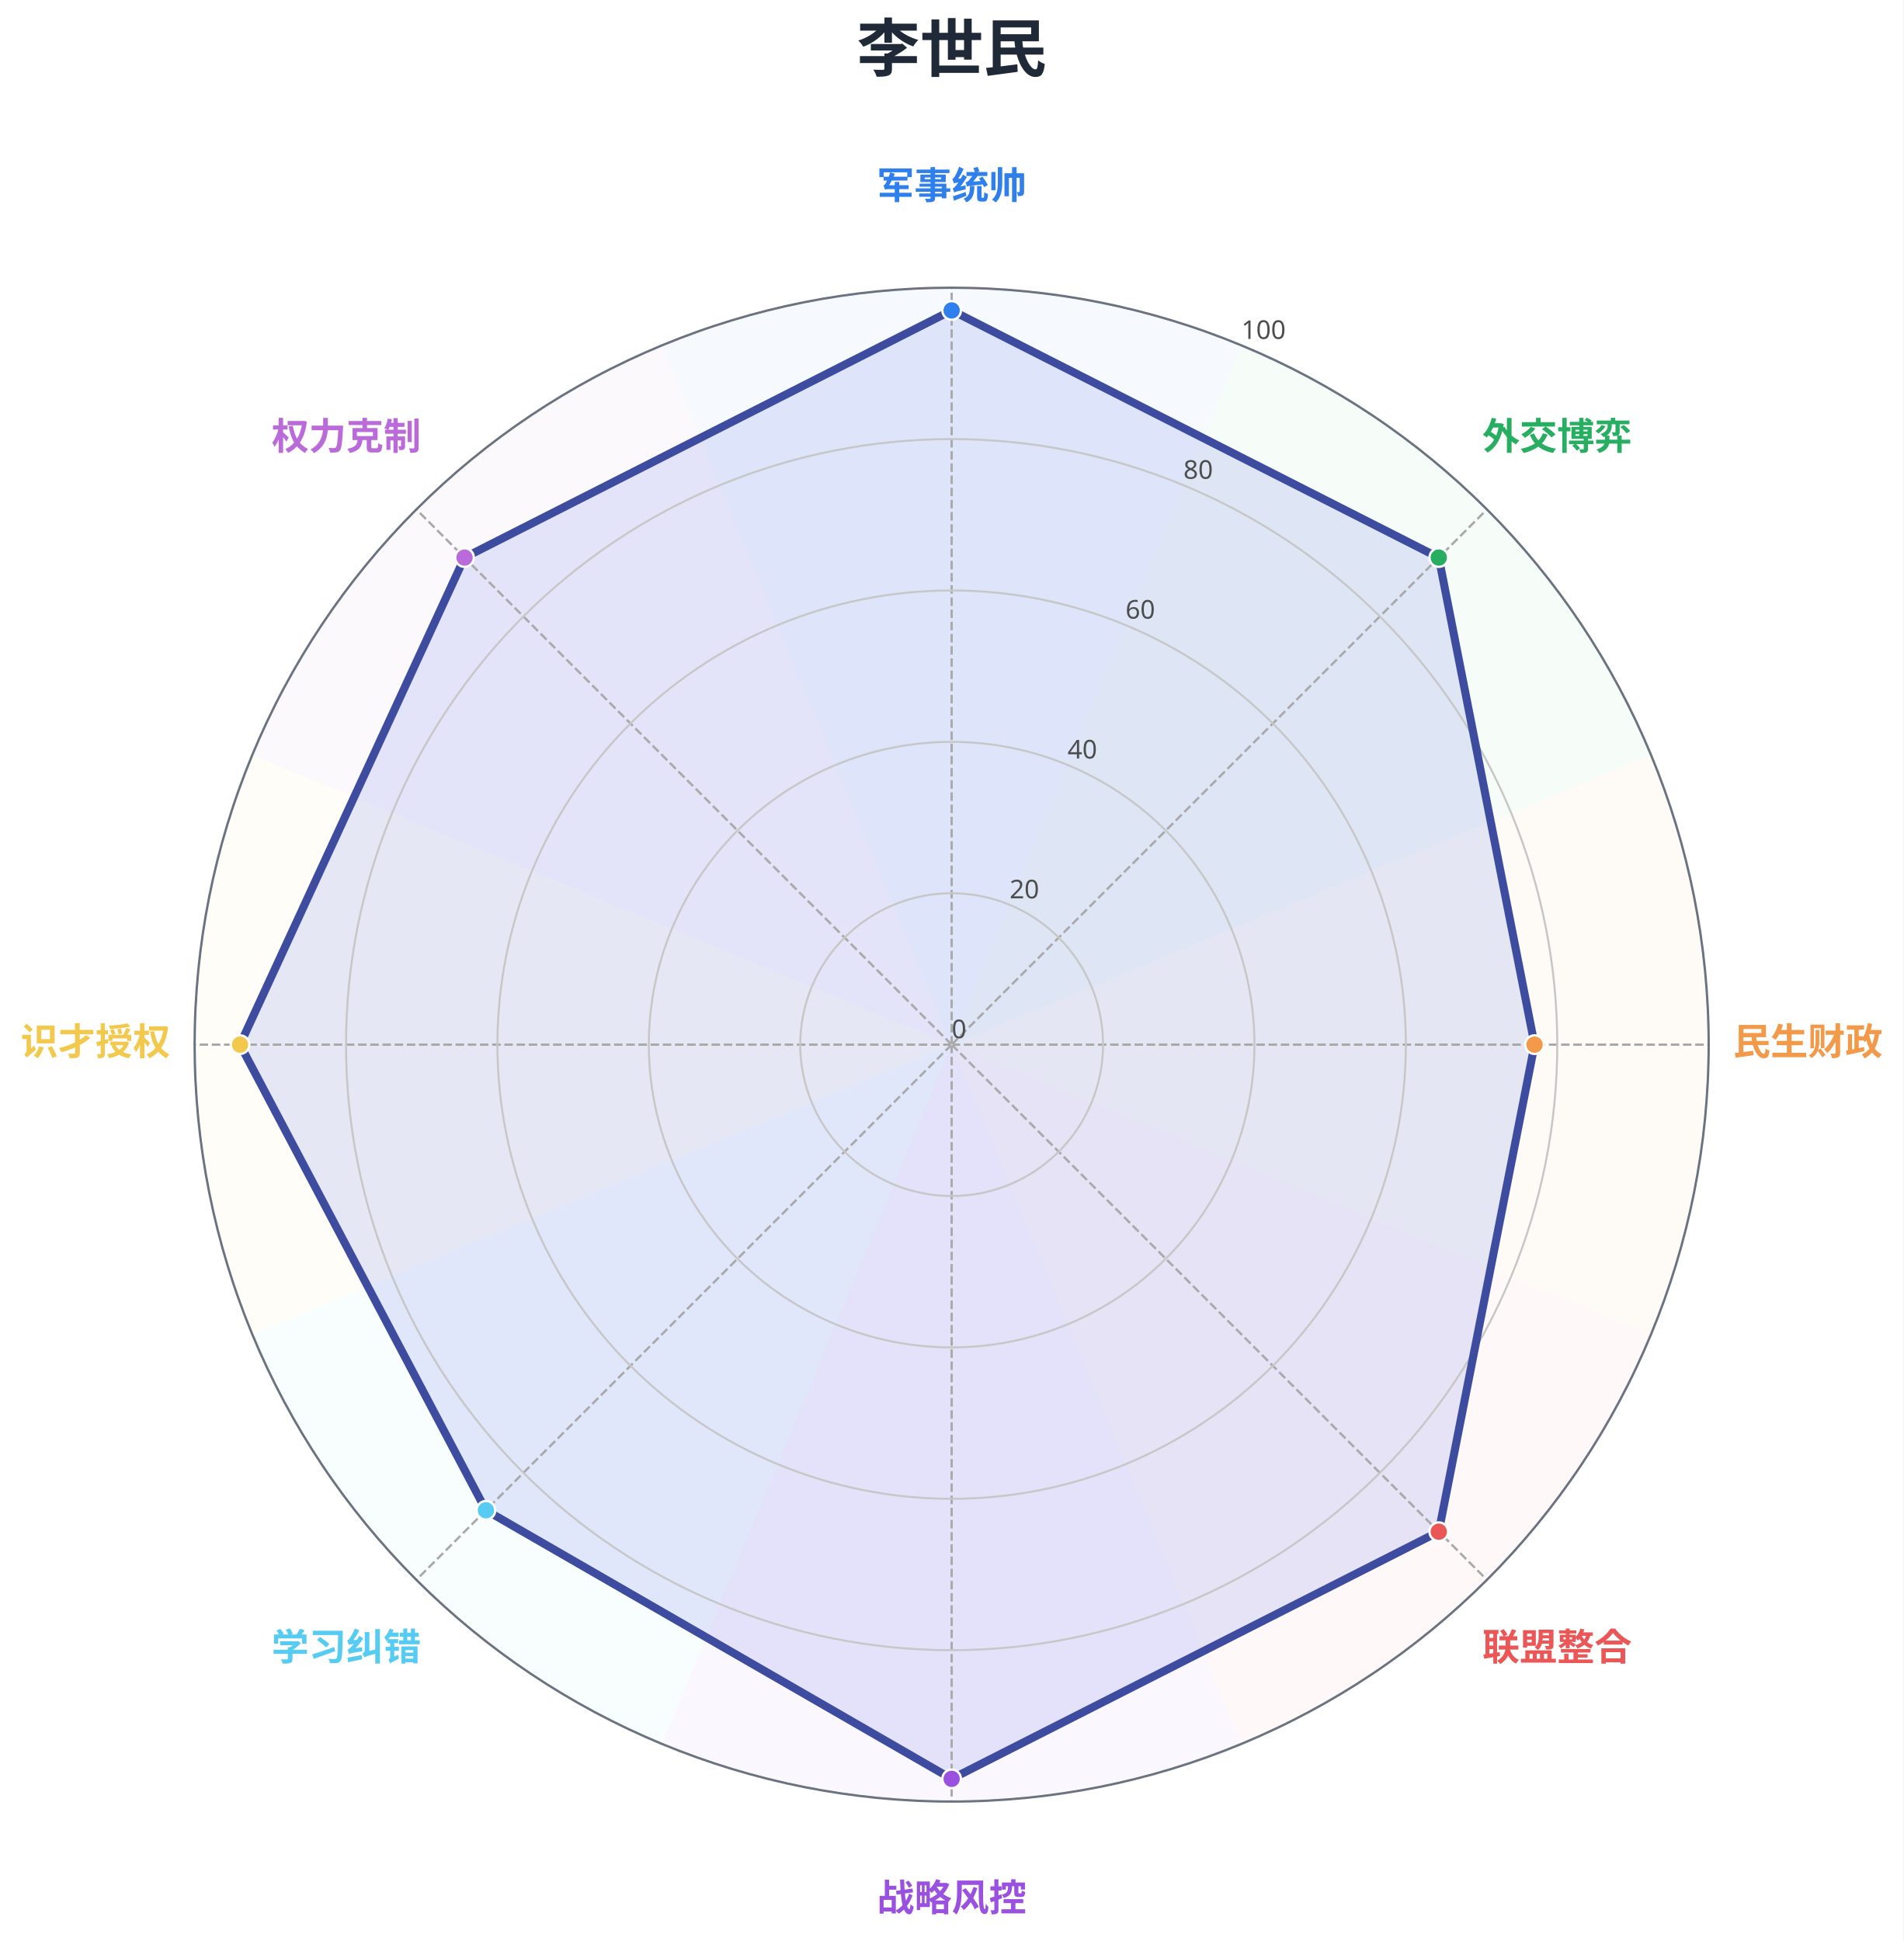
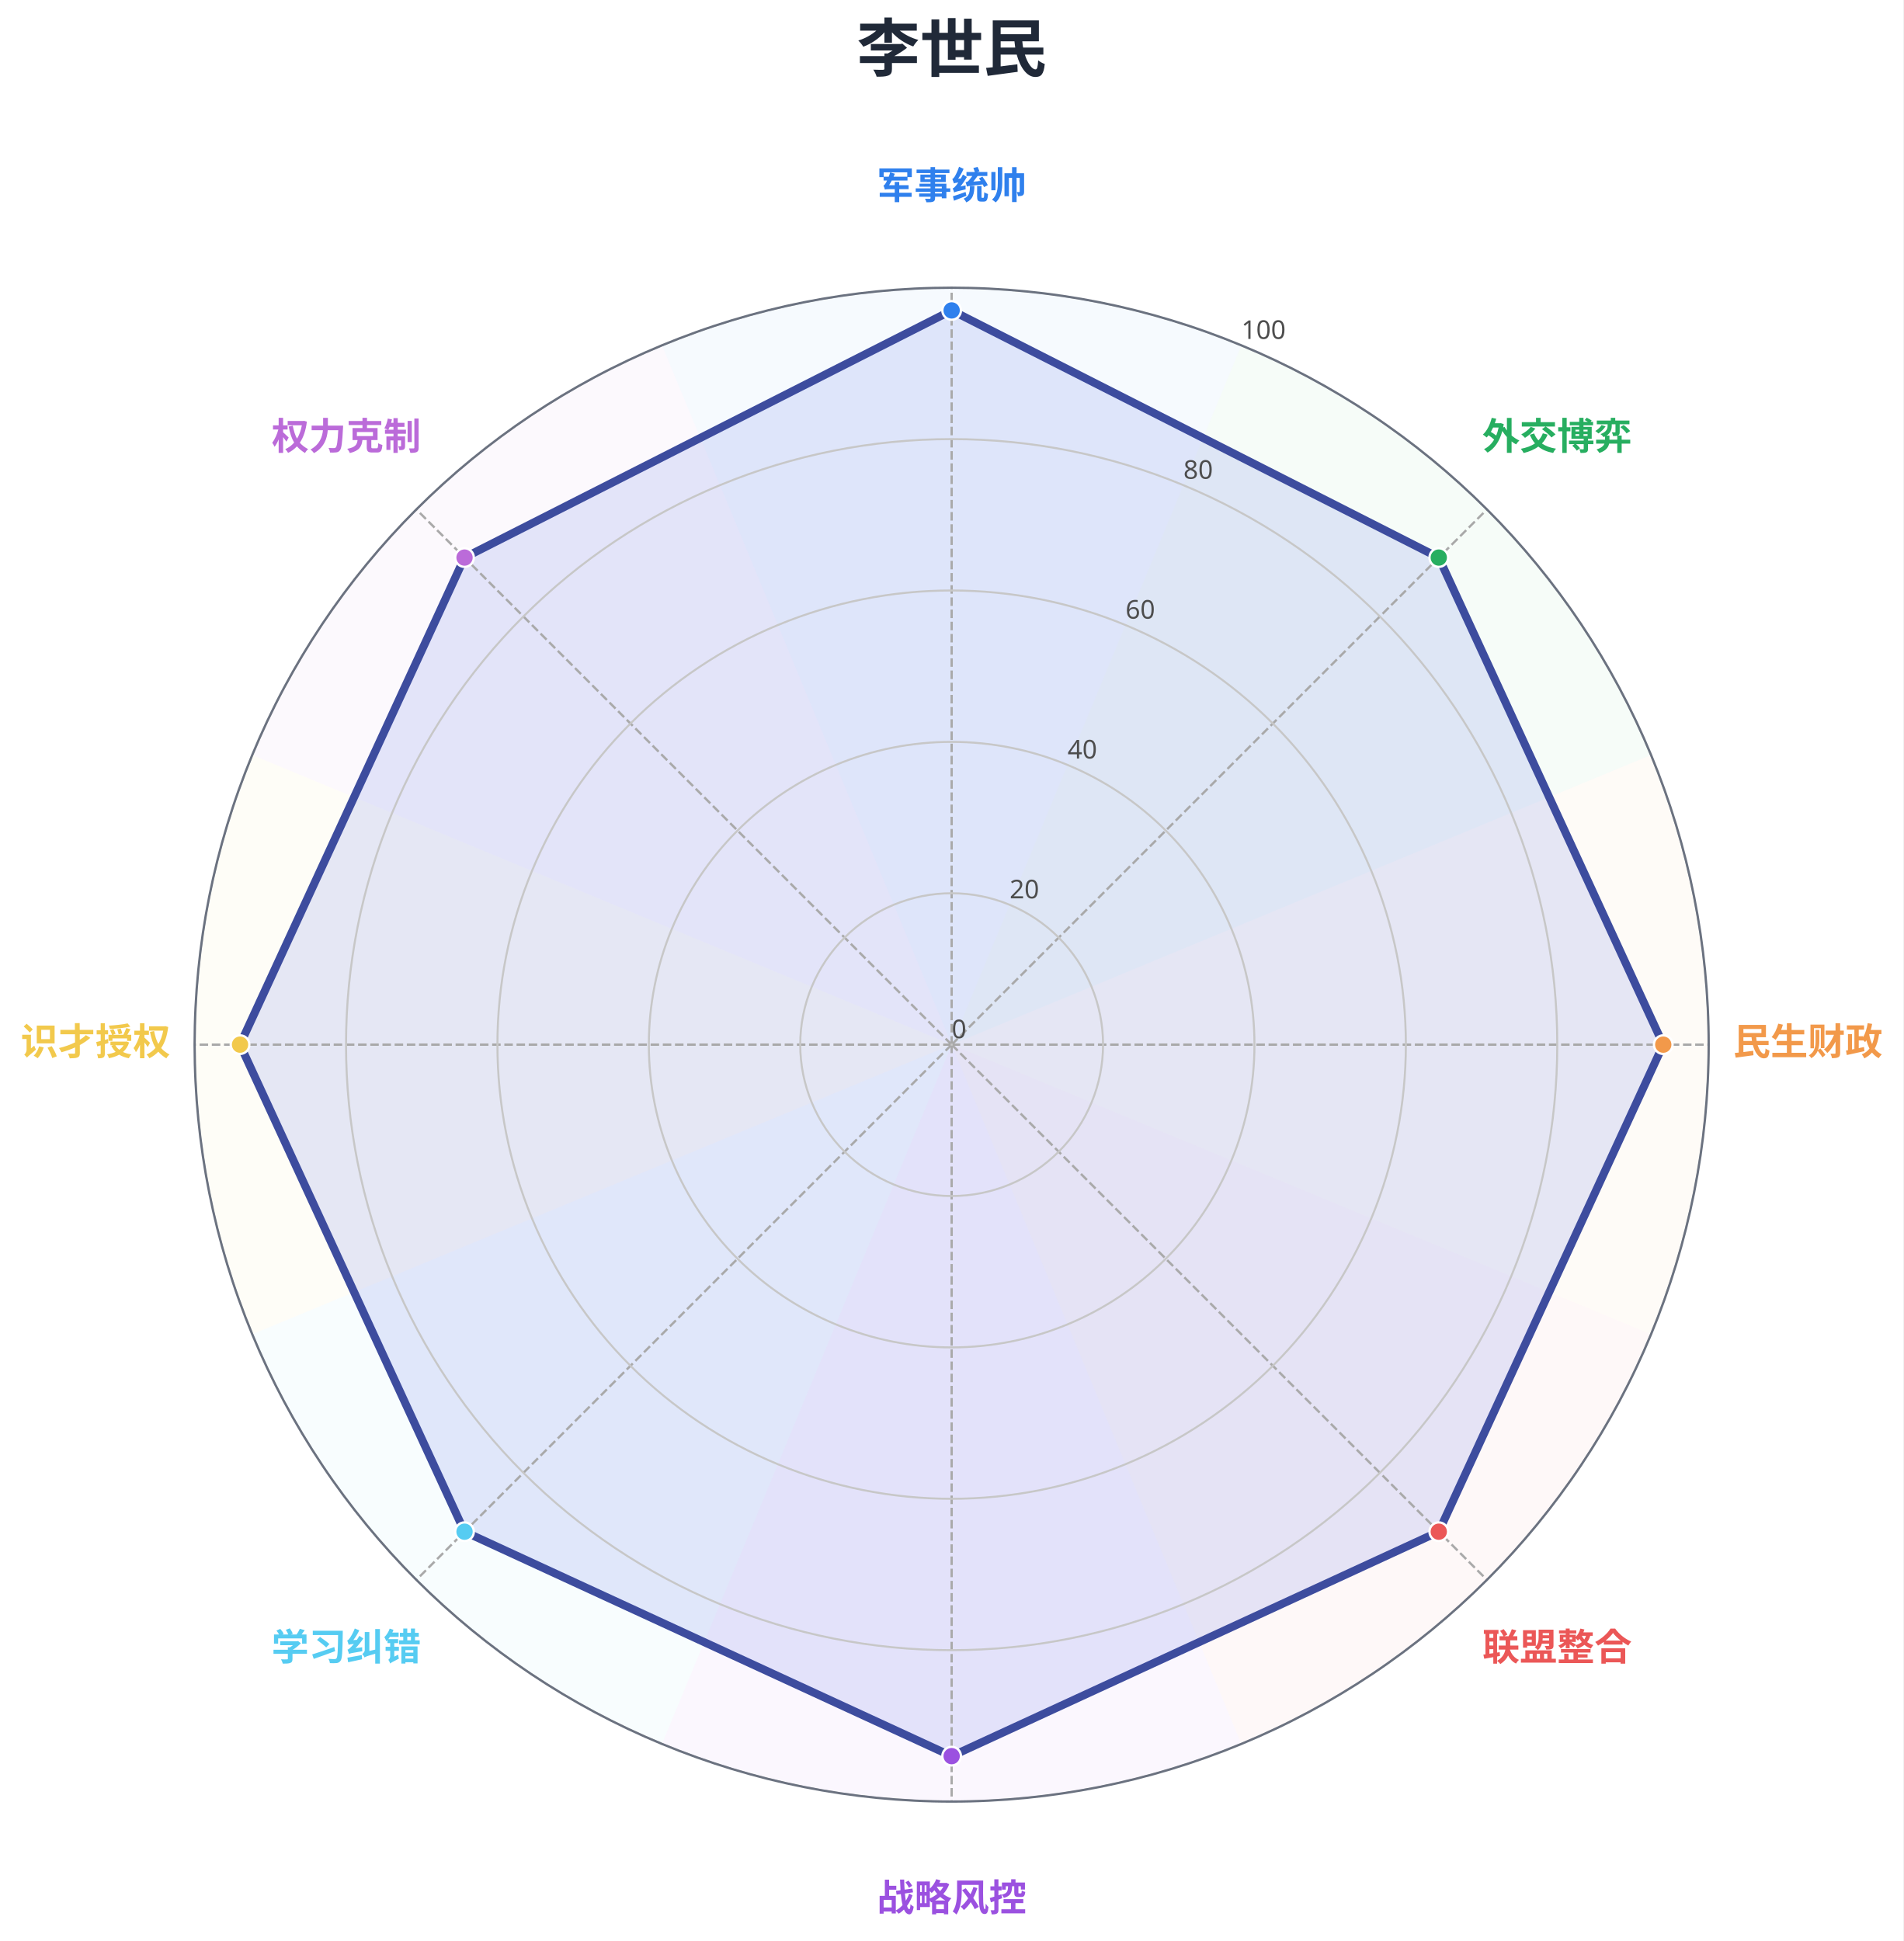
<svg xmlns="http://www.w3.org/2000/svg" xmlns:xlink="http://www.w3.org/1999/xlink" width="662.08pt" height="675.29pt" viewBox="0 0 662.08 675.29" version="1.1">
  <defs>
    <style type="text/css">*{stroke-linejoin: round; stroke-linecap: butt}</style>
  </defs>
  <g id="figure_1">
    <g id="patch_1">
      <path d="M 0 675.29 L 662.08 675.29 L 662.08 -0 L 0 -0 z " style="fill: #ffffff" />
    </g>
    <g id="axes_1">
      <g id="patch_2">
        <path d="M 594.38 363.438 C 594.38 328.857 587.568 294.611 574.334 262.662 C 561.101 230.713 541.702 201.681 517.25 177.229 C 492.797 152.776 463.765 133.377 431.816 120.144 C 399.867 106.91 365.621 100.098 331.04 100.098 C 296.459 100.098 262.213 106.91 230.264 120.144 C 198.315 133.377 169.283 152.776 144.831 177.229 C 120.378 201.681 100.979 230.713 87.746 262.662 C 74.512 294.611 67.7 328.857 67.7 363.438 C 67.7 398.02 74.512 432.265 87.746 464.214 C 100.979 496.163 120.378 525.195 144.831 549.648 C 169.283 574.1 198.315 593.499 230.264 606.732 C 262.213 619.966 296.459 626.778 331.04 626.778 C 365.621 626.778 399.867 619.966 431.816 606.732 C 463.765 593.499 492.797 574.1 517.25 549.648 C 541.702 525.195 561.101 496.163 574.334 464.214 C 587.568 432.265 594.38 398.02 594.38 363.438 M 331.04 363.438 C 331.04 363.438 331.04 363.438 331.04 363.438 C 331.04 363.438 331.04 363.438 331.04 363.438 C 331.04 363.438 331.04 363.438 331.04 363.438 C 331.04 363.438 331.04 363.438 331.04 363.438 C 331.04 363.438 331.04 363.438 331.04 363.438 C 331.04 363.438 331.04 363.438 331.04 363.438 C 331.04 363.438 331.04 363.438 331.04 363.438 C 331.04 363.438 331.04 363.438 331.04 363.438 C 331.04 363.438 331.04 363.438 331.04 363.438 C 331.04 363.438 331.04 363.438 331.04 363.438 C 331.04 363.438 331.04 363.438 331.04 363.438 C 331.04 363.438 331.04 363.438 331.04 363.438 C 331.04 363.438 331.04 363.438 331.04 363.438 C 331.04 363.438 331.04 363.438 331.04 363.438 C 331.04 363.438 331.04 363.438 331.04 363.438 C 331.04 363.438 331.04 363.438 331.04 363.438 z " style="fill: #ffffff" />
      </g>
      <g id="patch_3">
-         <path d="M 331.04 363.438 C 331.04 363.438 331.04 363.438 331.04 363.438 C 331.04 363.438 331.04 363.438 331.04 363.438 L 431.816 120.144 C 399.867 106.91 365.621 100.098 331.04 100.098 C 296.459 100.098 262.213 106.91 230.264 120.144 z " clip-path="url(#pbadf3137ef)" style="fill: #2f80ed; opacity: 0.045" />
+         <path d="M 331.04 363.438 C 331.04 363.438 331.04 363.438 331.04 363.438 C 331.04 363.438 331.04 363.438 331.04 363.438 L 431.816 120.144 C 399.867 106.91 365.621 100.098 331.04 100.098 C 296.459 100.098 262.213 106.91 230.264 120.144 z " clip-path="url(#pd315accb07)" style="fill: #2f80ed; opacity: 0.045" />
      </g>
      <g id="patch_4">
-         <path d="M 331.04 363.438 C 331.04 363.438 331.04 363.438 331.04 363.438 C 331.04 363.438 331.04 363.438 331.04 363.438 L 574.334 262.662 C 561.101 230.713 541.702 201.681 517.25 177.229 C 492.797 152.776 463.765 133.377 431.816 120.144 z " clip-path="url(#pbadf3137ef)" style="fill: #27ae60; opacity: 0.045" />
+         <path d="M 331.04 363.438 C 331.04 363.438 331.04 363.438 331.04 363.438 C 331.04 363.438 331.04 363.438 331.04 363.438 L 574.334 262.662 C 561.101 230.713 541.702 201.681 517.25 177.229 C 492.797 152.776 463.765 133.377 431.816 120.144 z " clip-path="url(#pd315accb07)" style="fill: #27ae60; opacity: 0.045" />
      </g>
      <g id="patch_5">
-         <path d="M 331.04 363.438 C 331.04 363.438 331.04 363.438 331.04 363.438 C 331.04 363.438 331.04 363.438 331.04 363.438 L 574.334 464.214 C 587.568 432.265 594.38 398.02 594.38 363.438 C 594.38 328.857 587.568 294.611 574.334 262.662 z " clip-path="url(#pbadf3137ef)" style="fill: #f2994a; opacity: 0.045" />
+         <path d="M 331.04 363.438 C 331.04 363.438 331.04 363.438 331.04 363.438 C 331.04 363.438 331.04 363.438 331.04 363.438 L 574.334 464.214 C 587.568 432.265 594.38 398.02 594.38 363.438 C 594.38 328.857 587.568 294.611 574.334 262.662 z " clip-path="url(#pd315accb07)" style="fill: #f2994a; opacity: 0.045" />
      </g>
      <g id="patch_6">
-         <path d="M 331.04 363.438 C 331.04 363.438 331.04 363.438 331.04 363.438 C 331.04 363.438 331.04 363.438 331.04 363.438 L 431.816 606.732 C 463.765 593.499 492.797 574.1 517.25 549.648 C 541.702 525.195 561.101 496.163 574.334 464.214 z " clip-path="url(#pbadf3137ef)" style="fill: #eb5757; opacity: 0.045" />
+         <path d="M 331.04 363.438 C 331.04 363.438 331.04 363.438 331.04 363.438 C 331.04 363.438 331.04 363.438 331.04 363.438 L 431.816 606.732 C 463.765 593.499 492.797 574.1 517.25 549.648 C 541.702 525.195 561.101 496.163 574.334 464.214 z " clip-path="url(#pd315accb07)" style="fill: #eb5757; opacity: 0.045" />
      </g>
      <g id="patch_7">
-         <path d="M 331.04 363.438 C 331.04 363.438 331.04 363.438 331.04 363.438 C 331.04 363.438 331.04 363.438 331.04 363.438 L 230.264 606.732 C 262.213 619.966 296.459 626.778 331.04 626.778 C 365.621 626.778 399.867 619.966 431.816 606.732 z " clip-path="url(#pbadf3137ef)" style="fill: #9b51e0; opacity: 0.045" />
+         <path d="M 331.04 363.438 C 331.04 363.438 331.04 363.438 331.04 363.438 C 331.04 363.438 331.04 363.438 331.04 363.438 L 230.264 606.732 C 262.213 619.966 296.459 626.778 331.04 626.778 C 365.621 626.778 399.867 619.966 431.816 606.732 z " clip-path="url(#pd315accb07)" style="fill: #9b51e0; opacity: 0.045" />
      </g>
      <g id="patch_8">
-         <path d="M 331.04 363.438 C 331.04 363.438 331.04 363.438 331.04 363.438 C 331.04 363.438 331.04 363.438 331.04 363.438 L 87.746 464.214 C 100.979 496.163 120.378 525.195 144.831 549.648 C 169.283 574.1 198.315 593.499 230.264 606.732 z " clip-path="url(#pbadf3137ef)" style="fill: #56ccf2; opacity: 0.045" />
+         <path d="M 331.04 363.438 C 331.04 363.438 331.04 363.438 331.04 363.438 C 331.04 363.438 331.04 363.438 331.04 363.438 L 87.746 464.214 C 100.979 496.163 120.378 525.195 144.831 549.648 C 169.283 574.1 198.315 593.499 230.264 606.732 z " clip-path="url(#pd315accb07)" style="fill: #56ccf2; opacity: 0.045" />
      </g>
      <g id="patch_9">
-         <path d="M 331.04 363.438 C 331.04 363.438 331.04 363.438 331.04 363.438 C 331.04 363.438 331.04 363.438 331.04 363.438 L 87.746 262.662 C 74.512 294.611 67.7 328.857 67.7 363.438 C 67.7 398.02 74.512 432.265 87.746 464.214 z " clip-path="url(#pbadf3137ef)" style="fill: #f2c94c; opacity: 0.045" />
+         <path d="M 331.04 363.438 C 331.04 363.438 331.04 363.438 331.04 363.438 C 331.04 363.438 331.04 363.438 331.04 363.438 L 87.746 262.662 C 74.512 294.611 67.7 328.857 67.7 363.438 C 67.7 398.02 74.512 432.265 87.746 464.214 z " clip-path="url(#pd315accb07)" style="fill: #f2c94c; opacity: 0.045" />
      </g>
      <g id="patch_10">
-         <path d="M 331.04 363.438 C 331.04 363.438 331.04 363.438 331.04 363.438 C 331.04 363.438 331.04 363.438 331.04 363.438 L 230.264 120.144 C 198.315 133.377 169.283 152.776 144.831 177.229 C 120.378 201.681 100.979 230.713 87.746 262.662 z " clip-path="url(#pbadf3137ef)" style="fill: #bb6bd9; opacity: 0.045" />
+         <path d="M 331.04 363.438 C 331.04 363.438 331.04 363.438 331.04 363.438 C 331.04 363.438 331.04 363.438 331.04 363.438 L 230.264 120.144 C 198.315 133.377 169.283 152.776 144.831 177.229 C 120.378 201.681 100.979 230.713 87.746 262.662 z " clip-path="url(#pd315accb07)" style="fill: #bb6bd9; opacity: 0.045" />
      </g>
      <g id="patch_11">
-         <path d="M 331.04 107.998 L 500.491 193.987 L 533.812 363.438 L 500.491 532.889 L 331.04 618.878 L 169.038 525.44 L 83.5 363.438 L 161.589 193.987 z " clip-path="url(#pbadf3137ef)" style="fill: #5e72e4; opacity: 0.16; stroke: #5e72e4; stroke-linejoin: miter" />
+         <path d="M 331.04 107.998 L 500.491 193.987 L 578.58 363.438 L 500.491 532.889 L 331.04 610.978 L 161.589 532.889 L 83.5 363.438 L 161.589 193.987 z " clip-path="url(#pd315accb07)" style="fill: #5e72e4; opacity: 0.16; stroke: #5e72e4; stroke-linejoin: miter" />
      </g>
      <g id="matplotlib.axis_1">
        <g id="xtick_1">
          <g id="line2d_1">
-             <path d="M 331.04 363.438 L 331.04 100.098 " clip-path="url(#pbadf3137ef)" style="fill: none; stroke-dasharray: 2.96,1.28; stroke-dashoffset: 0; stroke: #a9a9a9; stroke-width: 0.8" />
+             <path d="M 331.04 363.438 L 331.04 100.098 " clip-path="url(#pd315accb07)" style="fill: none; stroke-dasharray: 2.96,1.28; stroke-dashoffset: 0; stroke: #a9a9a9; stroke-width: 0.8" />
          </g>
          <g id="text_1">
            <text style="font-weight: 600; font-size: 13px; font-family: 'Microsoft YaHei'; text-anchor: middle; fill: #2f80ed" x="331.04" y="69.178" transform="rotate(-0 331.04 69.17812)">军事统帅</text>
          </g>
        </g>
        <g id="xtick_2">
          <g id="line2d_2">
-             <path d="M 331.04 363.438 L 517.25 177.229 " clip-path="url(#pbadf3137ef)" style="fill: none; stroke-dasharray: 2.96,1.28; stroke-dashoffset: 0; stroke: #a9a9a9; stroke-width: 0.8" />
+             <path d="M 331.04 363.438 L 517.25 177.229 " clip-path="url(#pd315accb07)" style="fill: none; stroke-dasharray: 2.96,1.28; stroke-dashoffset: 0; stroke: #a9a9a9; stroke-width: 0.8" />
          </g>
          <g id="text_2">
            <text style="font-weight: 600; font-size: 13px; font-family: 'Microsoft YaHei'; text-anchor: middle; fill: #27ae60" x="541.645" y="156.413" transform="rotate(-0 541.6447 156.4134)">外交博弈</text>
          </g>
        </g>
        <g id="xtick_3">
          <g id="line2d_3">
-             <path d="M 331.04 363.438 L 594.38 363.438 " clip-path="url(#pbadf3137ef)" style="fill: none; stroke-dasharray: 2.96,1.28; stroke-dashoffset: 0; stroke: #a9a9a9; stroke-width: 0.8" />
+             <path d="M 331.04 363.438 L 594.38 363.438 " clip-path="url(#pd315accb07)" style="fill: none; stroke-dasharray: 2.96,1.28; stroke-dashoffset: 0; stroke: #a9a9a9; stroke-width: 0.8" />
          </g>
          <g id="text_3">
            <text style="font-weight: 600; font-size: 13px; font-family: 'Microsoft YaHei'; text-anchor: middle; fill: #f2994a" x="628.88" y="367.018" transform="rotate(-0 628.88 367.0181)">民生财政</text>
          </g>
        </g>
        <g id="xtick_4">
          <g id="line2d_4">
-             <path d="M 331.04 363.438 L 517.25 549.648 " clip-path="url(#pbadf3137ef)" style="fill: none; stroke-dasharray: 2.96,1.28; stroke-dashoffset: 0; stroke: #a9a9a9; stroke-width: 0.8" />
+             <path d="M 331.04 363.438 L 517.25 549.648 " clip-path="url(#pd315accb07)" style="fill: none; stroke-dasharray: 2.96,1.28; stroke-dashoffset: 0; stroke: #a9a9a9; stroke-width: 0.8" />
          </g>
          <g id="text_4">
            <text style="font-weight: 600; font-size: 13px; font-family: 'Microsoft YaHei'; text-anchor: middle; fill: #eb5757" x="541.645" y="577.623" transform="rotate(-0 541.6447 577.6228)">联盟整合</text>
          </g>
        </g>
        <g id="xtick_5">
          <g id="line2d_5">
-             <path d="M 331.04 363.438 L 331.04 626.778 " clip-path="url(#pbadf3137ef)" style="fill: none; stroke-dasharray: 2.96,1.28; stroke-dashoffset: 0; stroke: #a9a9a9; stroke-width: 0.8" />
+             <path d="M 331.04 363.438 L 331.04 626.778 " clip-path="url(#pd315accb07)" style="fill: none; stroke-dasharray: 2.96,1.28; stroke-dashoffset: 0; stroke: #a9a9a9; stroke-width: 0.8" />
          </g>
          <g id="text_5">
            <text style="font-weight: 600; font-size: 13px; font-family: 'Microsoft YaHei'; text-anchor: middle; fill: #9b51e0" x="331.04" y="664.858" transform="rotate(-0 331.04 664.8581)">战略风控</text>
          </g>
        </g>
        <g id="xtick_6">
          <g id="line2d_6">
-             <path d="M 331.04 363.438 L 144.831 549.648 " clip-path="url(#pbadf3137ef)" style="fill: none; stroke-dasharray: 2.96,1.28; stroke-dashoffset: 0; stroke: #a9a9a9; stroke-width: 0.8" />
+             <path d="M 331.04 363.438 L 144.831 549.648 " clip-path="url(#pd315accb07)" style="fill: none; stroke-dasharray: 2.96,1.28; stroke-dashoffset: 0; stroke: #a9a9a9; stroke-width: 0.8" />
          </g>
          <g id="text_6">
            <text style="font-weight: 600; font-size: 13px; font-family: 'Microsoft YaHei'; text-anchor: middle; fill: #56ccf2" x="120.435" y="577.623" transform="rotate(-0 120.4353 577.6228)">学习纠错</text>
          </g>
        </g>
        <g id="xtick_7">
          <g id="line2d_7">
-             <path d="M 331.04 363.438 L 67.7 363.438 " clip-path="url(#pbadf3137ef)" style="fill: none; stroke-dasharray: 2.96,1.28; stroke-dashoffset: 0; stroke: #a9a9a9; stroke-width: 0.8" />
+             <path d="M 331.04 363.438 L 67.7 363.438 " clip-path="url(#pd315accb07)" style="fill: none; stroke-dasharray: 2.96,1.28; stroke-dashoffset: 0; stroke: #a9a9a9; stroke-width: 0.8" />
          </g>
          <g id="text_7">
            <text style="font-weight: 600; font-size: 13px; font-family: 'Microsoft YaHei'; text-anchor: middle; fill: #f2c94c" x="33.2" y="367.018" transform="rotate(-0 33.2 367.0181)">识才授权</text>
          </g>
        </g>
        <g id="xtick_8">
          <g id="line2d_8">
-             <path d="M 331.04 363.438 L 144.831 177.229 " clip-path="url(#pbadf3137ef)" style="fill: none; stroke-dasharray: 2.96,1.28; stroke-dashoffset: 0; stroke: #a9a9a9; stroke-width: 0.8" />
+             <path d="M 331.04 363.438 L 144.831 177.229 " clip-path="url(#pd315accb07)" style="fill: none; stroke-dasharray: 2.96,1.28; stroke-dashoffset: 0; stroke: #a9a9a9; stroke-width: 0.8" />
          </g>
          <g id="text_8">
            <text style="font-weight: 600; font-size: 13px; font-family: 'Microsoft YaHei'; text-anchor: middle; fill: #bb6bd9" x="120.435" y="156.413" transform="rotate(-0 120.4353 156.4134)">权力克制</text>
          </g>
        </g>
      </g>
      <g id="matplotlib.axis_2">
        <g id="ytick_1">
          <g id="line2d_9">
-             <path d="M 331.04 363.438 C 331.04 363.438 331.04 363.438 331.04 363.438 C 331.04 363.438 331.04 363.438 331.04 363.438 C 331.04 363.438 331.04 363.438 331.04 363.438 C 331.04 363.438 331.04 363.438 331.04 363.438 C 331.04 363.438 331.04 363.438 331.04 363.438 C 331.04 363.438 331.04 363.438 331.04 363.438 C 331.04 363.438 331.04 363.438 331.04 363.438 C 331.04 363.438 331.04 363.438 331.04 363.438 C 331.04 363.438 331.04 363.438 331.04 363.438 C 331.04 363.438 331.04 363.438 331.04 363.438 C 331.04 363.438 331.04 363.438 331.04 363.438 C 331.04 363.438 331.04 363.438 331.04 363.438 C 331.04 363.438 331.04 363.438 331.04 363.438 C 331.04 363.438 331.04 363.438 331.04 363.438 C 331.04 363.438 331.04 363.438 331.04 363.438 C 331.04 363.438 331.04 363.438 331.04 363.438 " clip-path="url(#pbadf3137ef)" style="fill: none; stroke: #c7c7c7; stroke-width: 0.7; stroke-linecap: square" />
+             <path d="M 331.04 363.438 C 331.04 363.438 331.04 363.438 331.04 363.438 C 331.04 363.438 331.04 363.438 331.04 363.438 C 331.04 363.438 331.04 363.438 331.04 363.438 C 331.04 363.438 331.04 363.438 331.04 363.438 C 331.04 363.438 331.04 363.438 331.04 363.438 C 331.04 363.438 331.04 363.438 331.04 363.438 C 331.04 363.438 331.04 363.438 331.04 363.438 C 331.04 363.438 331.04 363.438 331.04 363.438 C 331.04 363.438 331.04 363.438 331.04 363.438 C 331.04 363.438 331.04 363.438 331.04 363.438 C 331.04 363.438 331.04 363.438 331.04 363.438 C 331.04 363.438 331.04 363.438 331.04 363.438 C 331.04 363.438 331.04 363.438 331.04 363.438 C 331.04 363.438 331.04 363.438 331.04 363.438 C 331.04 363.438 331.04 363.438 331.04 363.438 C 331.04 363.438 331.04 363.438 331.04 363.438 " clip-path="url(#pd315accb07)" style="fill: none; stroke: #c7c7c7; stroke-width: 0.7; stroke-linecap: square" />
          </g>
          <g id="text_9">
            <text style="font-size: 9px; font-family: 'Microsoft YaHei'; text-anchor: start; fill: #4d4d4d" x="331.04" y="361.201" transform="rotate(-0 331.04 361.2007)">0</text>
          </g>
        </g>
        <g id="ytick_2">
          <g id="line2d_10">
-             <path d="M 331.04 310.77 C 337.956 310.77 344.805 312.132 351.195 314.779 C 357.585 317.426 363.391 321.306 368.282 326.196 C 373.172 331.087 377.052 336.893 379.699 343.283 C 382.346 349.673 383.708 356.522 383.708 363.438 C 383.708 370.354 382.346 377.203 379.699 383.593 C 377.052 389.983 373.172 395.789 368.282 400.68 C 363.391 405.571 357.585 409.45 351.195 412.097 C 344.805 414.744 337.956 416.106 331.04 416.106 C 324.124 416.106 317.275 414.744 310.885 412.097 C 304.495 409.45 298.689 405.571 293.798 400.68 C 288.908 395.789 285.028 389.983 282.381 383.593 C 279.734 377.203 278.372 370.354 278.372 363.438 C 278.372 356.522 279.734 349.673 282.381 343.283 C 285.028 336.893 288.908 331.087 293.798 326.196 C 298.689 321.306 304.495 317.426 310.885 314.779 C 317.275 312.132 324.124 310.77 331.04 310.77 " clip-path="url(#pbadf3137ef)" style="fill: none; stroke: #c7c7c7; stroke-width: 0.7; stroke-linecap: square" />
+             <path d="M 331.04 310.77 C 337.956 310.77 344.805 312.132 351.195 314.779 C 357.585 317.426 363.391 321.306 368.282 326.196 C 373.172 331.087 377.052 336.893 379.699 343.283 C 382.346 349.673 383.708 356.522 383.708 363.438 C 383.708 370.354 382.346 377.203 379.699 383.593 C 377.052 389.983 373.172 395.789 368.282 400.68 C 363.391 405.571 357.585 409.45 351.195 412.097 C 344.805 414.744 337.956 416.106 331.04 416.106 C 324.124 416.106 317.275 414.744 310.885 412.097 C 304.495 409.45 298.689 405.571 293.798 400.68 C 288.908 395.789 285.028 389.983 282.381 383.593 C 279.734 377.203 278.372 370.354 278.372 363.438 C 278.372 356.522 279.734 349.673 282.381 343.283 C 285.028 336.893 288.908 331.087 293.798 326.196 C 298.689 321.306 304.495 317.426 310.885 314.779 C 317.275 312.132 324.124 310.77 331.04 310.77 " clip-path="url(#pd315accb07)" style="fill: none; stroke: #c7c7c7; stroke-width: 0.7; stroke-linecap: square" />
          </g>
          <g id="text_10">
            <text style="font-size: 9px; font-family: 'Microsoft YaHei'; text-anchor: start; fill: #4d4d4d" x="351.195" y="312.542" transform="rotate(-0 351.1952 312.5418)">20</text>
          </g>
        </g>
        <g id="ytick_3">
          <g id="line2d_11">
-             <path d="M 331.04 258.102 C 344.873 258.102 358.571 260.827 371.35 266.12 C 384.13 271.414 395.743 279.173 405.524 288.954 C 415.305 298.735 423.064 310.348 428.358 323.128 C 433.651 335.907 436.376 349.605 436.376 363.438 C 436.376 377.271 433.651 390.969 428.358 403.748 C 423.064 416.528 415.305 428.141 405.524 437.922 C 395.743 447.703 384.13 455.462 371.35 460.756 C 358.571 466.049 344.873 468.774 331.04 468.774 C 317.207 468.774 303.509 466.049 290.73 460.756 C 277.95 455.462 266.337 447.703 256.556 437.922 C 246.775 428.141 239.016 416.528 233.722 403.748 C 228.429 390.969 225.704 377.271 225.704 363.438 C 225.704 349.605 228.429 335.907 233.722 323.128 C 239.016 310.348 246.775 298.735 256.556 288.954 C 266.337 279.173 277.95 271.414 290.73 266.12 C 303.509 260.827 317.207 258.102 331.04 258.102 " clip-path="url(#pbadf3137ef)" style="fill: none; stroke: #c7c7c7; stroke-width: 0.7; stroke-linecap: square" />
+             <path d="M 331.04 258.102 C 344.873 258.102 358.571 260.827 371.35 266.12 C 384.13 271.414 395.743 279.173 405.524 288.954 C 415.305 298.735 423.064 310.348 428.358 323.128 C 433.651 335.907 436.376 349.605 436.376 363.438 C 436.376 377.271 433.651 390.969 428.358 403.748 C 423.064 416.528 415.305 428.141 405.524 437.922 C 395.743 447.703 384.13 455.462 371.35 460.756 C 358.571 466.049 344.873 468.774 331.04 468.774 C 317.207 468.774 303.509 466.049 290.73 460.756 C 277.95 455.462 266.337 447.703 256.556 437.922 C 246.775 428.141 239.016 416.528 233.722 403.748 C 228.429 390.969 225.704 377.271 225.704 363.438 C 225.704 349.605 228.429 335.907 233.722 323.128 C 239.016 310.348 246.775 298.735 256.556 288.954 C 266.337 279.173 277.95 271.414 290.73 266.12 C 303.509 260.827 317.207 258.102 331.04 258.102 " clip-path="url(#pd315accb07)" style="fill: none; stroke: #c7c7c7; stroke-width: 0.7; stroke-linecap: square" />
          </g>
          <g id="text_11">
            <text style="font-size: 9px; font-family: 'Microsoft YaHei'; text-anchor: start; fill: #4d4d4d" x="371.35" y="263.883" transform="rotate(-0 371.3503 263.8829)">40</text>
          </g>
        </g>
        <g id="ytick_4">
          <g id="line2d_12">
-             <path d="M 331.04 205.434 C 351.789 205.434 372.336 209.521 391.506 217.461 C 410.675 225.402 428.094 237.041 442.766 251.712 C 457.437 266.384 469.076 283.803 477.017 302.973 C 484.957 322.142 489.044 342.689 489.044 363.438 C 489.044 384.187 484.957 404.734 477.017 423.904 C 469.076 443.073 457.437 460.492 442.766 475.164 C 428.094 489.835 410.675 501.474 391.506 509.415 C 372.336 517.355 351.789 521.442 331.04 521.442 C 310.291 521.442 289.744 517.355 270.574 509.415 C 251.405 501.474 233.986 489.835 219.314 475.164 C 204.643 460.492 193.004 443.073 185.063 423.904 C 177.123 404.734 173.036 384.187 173.036 363.438 C 173.036 342.689 177.123 322.142 185.063 302.973 C 193.004 283.803 204.643 266.384 219.314 251.712 C 233.986 237.041 251.405 225.402 270.574 217.461 C 289.744 209.521 310.291 205.434 331.04 205.434 " clip-path="url(#pbadf3137ef)" style="fill: none; stroke: #c7c7c7; stroke-width: 0.7; stroke-linecap: square" />
+             <path d="M 331.04 205.434 C 351.789 205.434 372.336 209.521 391.506 217.461 C 410.675 225.402 428.094 237.041 442.766 251.712 C 457.437 266.384 469.076 283.803 477.017 302.973 C 484.957 322.142 489.044 342.689 489.044 363.438 C 489.044 384.187 484.957 404.734 477.017 423.904 C 469.076 443.073 457.437 460.492 442.766 475.164 C 428.094 489.835 410.675 501.474 391.506 509.415 C 372.336 517.355 351.789 521.442 331.04 521.442 C 310.291 521.442 289.744 517.355 270.574 509.415 C 251.405 501.474 233.986 489.835 219.314 475.164 C 204.643 460.492 193.004 443.073 185.063 423.904 C 177.123 404.734 173.036 384.187 173.036 363.438 C 173.036 342.689 177.123 322.142 185.063 302.973 C 193.004 283.803 204.643 266.384 219.314 251.712 C 233.986 237.041 251.405 225.402 270.574 217.461 C 289.744 209.521 310.291 205.434 331.04 205.434 " clip-path="url(#pd315accb07)" style="fill: none; stroke: #c7c7c7; stroke-width: 0.7; stroke-linecap: square" />
          </g>
          <g id="text_12">
            <text style="font-size: 9px; font-family: 'Microsoft YaHei'; text-anchor: start; fill: #4d4d4d" x="391.506" y="215.224" transform="rotate(-0 391.5055 215.224)">60</text>
          </g>
        </g>
        <g id="ytick_5">
          <g id="line2d_13">
-             <path d="M 331.04 152.766 C 358.705 152.766 386.101 158.215 411.661 168.802 C 437.22 179.39 460.445 194.908 480.008 214.47 C 499.57 234.033 515.089 257.258 525.676 282.817 C 536.263 308.377 541.712 335.773 541.712 363.438 C 541.712 391.103 536.263 418.499 525.676 444.059 C 515.089 469.618 499.57 492.843 480.008 512.406 C 460.445 531.968 437.22 547.487 411.661 558.074 C 386.101 568.661 358.705 574.11 331.04 574.11 C 303.375 574.11 275.979 568.661 250.419 558.074 C 224.86 547.487 201.635 531.968 182.072 512.406 C 162.51 492.843 146.991 469.618 136.404 444.059 C 125.817 418.499 120.368 391.103 120.368 363.438 C 120.368 335.773 125.817 308.377 136.404 282.817 C 146.991 257.258 162.51 234.033 182.072 214.47 C 201.635 194.908 224.86 179.39 250.419 168.802 C 275.979 158.215 303.375 152.766 331.04 152.766 " clip-path="url(#pbadf3137ef)" style="fill: none; stroke: #c7c7c7; stroke-width: 0.7; stroke-linecap: square" />
+             <path d="M 331.04 152.766 C 358.705 152.766 386.101 158.215 411.661 168.802 C 437.22 179.39 460.445 194.908 480.008 214.47 C 499.57 234.033 515.089 257.258 525.676 282.817 C 536.263 308.377 541.712 335.773 541.712 363.438 C 541.712 391.103 536.263 418.499 525.676 444.059 C 515.089 469.618 499.57 492.843 480.008 512.406 C 460.445 531.968 437.22 547.487 411.661 558.074 C 386.101 568.661 358.705 574.11 331.04 574.11 C 303.375 574.11 275.979 568.661 250.419 558.074 C 224.86 547.487 201.635 531.968 182.072 512.406 C 162.51 492.843 146.991 469.618 136.404 444.059 C 125.817 418.499 120.368 391.103 120.368 363.438 C 120.368 335.773 125.817 308.377 136.404 282.817 C 146.991 257.258 162.51 234.033 182.072 214.47 C 201.635 194.908 224.86 179.39 250.419 168.802 C 275.979 158.215 303.375 152.766 331.04 152.766 " clip-path="url(#pd315accb07)" style="fill: none; stroke: #c7c7c7; stroke-width: 0.7; stroke-linecap: square" />
          </g>
          <g id="text_13">
            <text style="font-size: 9px; font-family: 'Microsoft YaHei'; text-anchor: start; fill: #4d4d4d" x="411.661" y="166.565" transform="rotate(-0 411.6607 166.5652)">80</text>
          </g>
        </g>
        <g id="ytick_6">
          <g id="line2d_14">
-             <path d="M 331.04 100.098 C 365.621 100.098 399.867 106.91 431.816 120.144 C 463.765 133.377 492.797 152.776 517.25 177.229 C 541.702 201.681 561.101 230.713 574.334 262.662 C 587.568 294.611 594.38 328.857 594.38 363.438 C 594.38 398.02 587.568 432.265 574.334 464.214 C 561.101 496.163 541.702 525.195 517.25 549.648 C 492.797 574.1 463.765 593.499 431.816 606.732 C 399.867 619.966 365.621 626.778 331.04 626.778 C 296.459 626.778 262.213 619.966 230.264 606.732 C 198.315 593.499 169.283 574.1 144.831 549.648 C 120.378 525.195 100.979 496.163 87.746 464.214 C 74.512 432.265 67.7 398.02 67.7 363.438 C 67.7 328.857 74.512 294.611 87.746 262.662 C 100.979 230.713 120.378 201.681 144.831 177.229 C 169.283 152.776 198.315 133.377 230.264 120.144 C 262.213 106.91 296.459 100.098 331.04 100.098 " clip-path="url(#pbadf3137ef)" style="fill: none; stroke: #c7c7c7; stroke-width: 0.7; stroke-linecap: square" />
+             <path d="M 331.04 100.098 C 365.621 100.098 399.867 106.91 431.816 120.144 C 463.765 133.377 492.797 152.776 517.25 177.229 C 541.702 201.681 561.101 230.713 574.334 262.662 C 587.568 294.611 594.38 328.857 594.38 363.438 C 594.38 398.02 587.568 432.265 574.334 464.214 C 561.101 496.163 541.702 525.195 517.25 549.648 C 492.797 574.1 463.765 593.499 431.816 606.732 C 399.867 619.966 365.621 626.778 331.04 626.778 C 296.459 626.778 262.213 619.966 230.264 606.732 C 198.315 593.499 169.283 574.1 144.831 549.648 C 120.378 525.195 100.979 496.163 87.746 464.214 C 74.512 432.265 67.7 398.02 67.7 363.438 C 67.7 328.857 74.512 294.611 87.746 262.662 C 100.979 230.713 120.378 201.681 144.831 177.229 C 169.283 152.776 198.315 133.377 230.264 120.144 C 262.213 106.91 296.459 100.098 331.04 100.098 " clip-path="url(#pd315accb07)" style="fill: none; stroke: #c7c7c7; stroke-width: 0.7; stroke-linecap: square" />
          </g>
          <g id="text_14">
            <text style="font-size: 9px; font-family: 'Microsoft YaHei'; text-anchor: start; fill: #4d4d4d" x="431.816" y="117.906" transform="rotate(-0 431.8159 117.9063)">100</text>
          </g>
        </g>
      </g>
      <g id="line2d_15">
-         <path d="M 331.04 107.998 L 500.491 193.987 L 533.812 363.438 L 500.491 532.889 L 331.04 618.878 L 169.038 525.44 L 83.5 363.438 L 161.589 193.987 L 331.04 107.998 " clip-path="url(#pbadf3137ef)" style="fill: none; stroke: #3d4c9e; stroke-width: 2.8; stroke-linecap: square" />
+         <path d="M 331.04 107.998 L 500.491 193.987 L 578.58 363.438 L 500.491 532.889 L 331.04 610.978 L 161.589 532.889 L 83.5 363.438 L 161.589 193.987 L 331.04 107.998 " clip-path="url(#pd315accb07)" style="fill: none; stroke: #3d4c9e; stroke-width: 2.8; stroke-linecap: square" />
        <defs>
-           <path id="m6b90bf2687" d="M 0 2.75 C 0.729 2.75 1.429 2.46 1.945 1.945 C 2.46 1.429 2.75 0.729 2.75 0 C 2.75 -0.729 2.46 -1.429 1.945 -1.945 C 1.429 -2.46 0.729 -2.75 0 -2.75 C -0.729 -2.75 -1.429 -2.46 -1.945 -1.945 C -2.46 -1.429 -2.75 -0.729 -2.75 0 C -2.75 0.729 -2.46 1.429 -1.945 1.945 C -1.429 2.46 -0.729 2.75 0 2.75 z " style="stroke: #3d4c9e" />
+           <path id="mfa07639ef1" d="M 0 2.75 C 0.729 2.75 1.429 2.46 1.945 1.945 C 2.46 1.429 2.75 0.729 2.75 0 C 2.75 -0.729 2.46 -1.429 1.945 -1.945 C 1.429 -2.46 0.729 -2.75 0 -2.75 C -0.729 -2.75 -1.429 -2.46 -1.945 -1.945 C -2.46 -1.429 -2.75 -0.729 -2.75 0 C -2.75 0.729 -2.46 1.429 -1.945 1.945 C -1.429 2.46 -0.729 2.75 0 2.75 z " style="stroke: #3d4c9e" />
        </defs>
-         <g clip-path="url(#pbadf3137ef)">
-           <use xlink:href="#m6b90bf2687" x="331.04" y="107.998" style="fill: #3d4c9e; stroke: #3d4c9e" />
-           <use xlink:href="#m6b90bf2687" x="500.491" y="193.987" style="fill: #3d4c9e; stroke: #3d4c9e" />
-           <use xlink:href="#m6b90bf2687" x="533.812" y="363.438" style="fill: #3d4c9e; stroke: #3d4c9e" />
-           <use xlink:href="#m6b90bf2687" x="500.491" y="532.889" style="fill: #3d4c9e; stroke: #3d4c9e" />
-           <use xlink:href="#m6b90bf2687" x="331.04" y="618.878" style="fill: #3d4c9e; stroke: #3d4c9e" />
-           <use xlink:href="#m6b90bf2687" x="169.038" y="525.44" style="fill: #3d4c9e; stroke: #3d4c9e" />
-           <use xlink:href="#m6b90bf2687" x="83.5" y="363.438" style="fill: #3d4c9e; stroke: #3d4c9e" />
-           <use xlink:href="#m6b90bf2687" x="161.589" y="193.987" style="fill: #3d4c9e; stroke: #3d4c9e" />
-           <use xlink:href="#m6b90bf2687" x="331.04" y="107.998" style="fill: #3d4c9e; stroke: #3d4c9e" />
+         <g clip-path="url(#pd315accb07)">
+           <use xlink:href="#mfa07639ef1" x="331.04" y="107.998" style="fill: #3d4c9e; stroke: #3d4c9e" />
+           <use xlink:href="#mfa07639ef1" x="500.491" y="193.987" style="fill: #3d4c9e; stroke: #3d4c9e" />
+           <use xlink:href="#mfa07639ef1" x="578.58" y="363.438" style="fill: #3d4c9e; stroke: #3d4c9e" />
+           <use xlink:href="#mfa07639ef1" x="500.491" y="532.889" style="fill: #3d4c9e; stroke: #3d4c9e" />
+           <use xlink:href="#mfa07639ef1" x="331.04" y="610.978" style="fill: #3d4c9e; stroke: #3d4c9e" />
+           <use xlink:href="#mfa07639ef1" x="161.589" y="532.889" style="fill: #3d4c9e; stroke: #3d4c9e" />
+           <use xlink:href="#mfa07639ef1" x="83.5" y="363.438" style="fill: #3d4c9e; stroke: #3d4c9e" />
+           <use xlink:href="#mfa07639ef1" x="161.589" y="193.987" style="fill: #3d4c9e; stroke: #3d4c9e" />
+           <use xlink:href="#mfa07639ef1" x="331.04" y="107.998" style="fill: #3d4c9e; stroke: #3d4c9e" />
        </g>
      </g>
      <g id="patch_12">
        <path d="M 331.04 100.098 C 296.459 100.098 262.213 106.91 230.264 120.144 C 198.315 133.377 169.283 152.776 144.831 177.229 C 120.378 201.681 100.979 230.713 87.746 262.662 C 74.512 294.611 67.7 328.857 67.7 363.438 C 67.7 398.02 74.512 432.265 87.746 464.214 C 100.979 496.163 120.378 525.195 144.831 549.648 C 169.283 574.1 198.315 593.499 230.264 606.732 C 262.213 619.966 296.459 626.778 331.04 626.778 C 365.621 626.778 399.867 619.966 431.816 606.732 C 463.765 593.499 492.797 574.1 517.25 549.648 C 541.702 525.195 561.101 496.163 574.334 464.214 C 587.568 432.265 594.38 398.02 594.38 363.438 C 594.38 328.857 587.568 294.611 574.334 262.662 C 561.101 230.713 541.702 201.681 517.25 177.229 C 492.797 152.776 463.765 133.377 431.816 120.144 C 399.867 106.91 365.621 100.098 331.04 100.098 " style="fill: none; stroke: #6b7280; stroke-width: 0.8; stroke-linejoin: miter; stroke-linecap: square" />
      </g>
      <g id="text_15">
        <text style="font-weight: 700; font-size: 22px; font-family: 'Microsoft YaHei'; text-anchor: middle; fill: #202938" x="331.04" y="24.786" transform="rotate(-0 331.04 24.78625)">李世民</text>
      </g>
      <g id="PathCollection_1">
        <defs>
-           <path id="C0_0_44f356ca7a" d="M 0 3.24 C 0.859 3.24 1.684 2.899 2.291 2.291 C 2.899 1.684 3.24 0.859 3.24 -0 C 3.24 -0.859 2.899 -1.684 2.291 -2.291 C 1.684 -2.899 0.859 -3.24 0 -3.24 C -0.859 -3.24 -1.684 -2.899 -2.291 -2.291 C -2.899 -1.684 -3.24 -0.859 -3.24 0 C -3.24 0.859 -2.899 1.684 -2.291 2.291 C -1.684 2.899 -0.859 3.24 0 3.24 z " />
+           <path id="C0_0_508ccc20d7" d="M 0 3.24 C 0.859 3.24 1.684 2.899 2.291 2.291 C 2.899 1.684 3.24 0.859 3.24 -0 C 3.24 -0.859 2.899 -1.684 2.291 -2.291 C 1.684 -2.899 0.859 -3.24 0 -3.24 C -0.859 -3.24 -1.684 -2.899 -2.291 -2.291 C -2.899 -1.684 -3.24 -0.859 -3.24 0 C -3.24 0.859 -2.899 1.684 -2.291 2.291 C -1.684 2.899 -0.859 3.24 0 3.24 z " />
        </defs>
-         <g clip-path="url(#pbadf3137ef)">
-           <use xlink:href="#C0_0_44f356ca7a" x="331.04" y="107.998" style="fill: #2f80ed; stroke: #ffffff; stroke-width: 0.8" />
-         </g>
-         <g clip-path="url(#pbadf3137ef)">
-           <use xlink:href="#C0_0_44f356ca7a" x="500.491" y="193.987" style="fill: #27ae60; stroke: #ffffff; stroke-width: 0.8" />
-         </g>
-         <g clip-path="url(#pbadf3137ef)">
-           <use xlink:href="#C0_0_44f356ca7a" x="533.812" y="363.438" style="fill: #f2994a; stroke: #ffffff; stroke-width: 0.8" />
-         </g>
-         <g clip-path="url(#pbadf3137ef)">
-           <use xlink:href="#C0_0_44f356ca7a" x="500.491" y="532.889" style="fill: #eb5757; stroke: #ffffff; stroke-width: 0.8" />
-         </g>
-         <g clip-path="url(#pbadf3137ef)">
-           <use xlink:href="#C0_0_44f356ca7a" x="331.04" y="618.878" style="fill: #9b51e0; stroke: #ffffff; stroke-width: 0.8" />
-         </g>
-         <g clip-path="url(#pbadf3137ef)">
-           <use xlink:href="#C0_0_44f356ca7a" x="169.038" y="525.44" style="fill: #56ccf2; stroke: #ffffff; stroke-width: 0.8" />
-         </g>
-         <g clip-path="url(#pbadf3137ef)">
-           <use xlink:href="#C0_0_44f356ca7a" x="83.5" y="363.438" style="fill: #f2c94c; stroke: #ffffff; stroke-width: 0.8" />
-         </g>
-         <g clip-path="url(#pbadf3137ef)">
-           <use xlink:href="#C0_0_44f356ca7a" x="161.589" y="193.987" style="fill: #bb6bd9; stroke: #ffffff; stroke-width: 0.8" />
+         <g clip-path="url(#pd315accb07)">
+           <use xlink:href="#C0_0_508ccc20d7" x="331.04" y="107.998" style="fill: #2f80ed; stroke: #ffffff; stroke-width: 0.8" />
+         </g>
+         <g clip-path="url(#pd315accb07)">
+           <use xlink:href="#C0_0_508ccc20d7" x="500.491" y="193.987" style="fill: #27ae60; stroke: #ffffff; stroke-width: 0.8" />
+         </g>
+         <g clip-path="url(#pd315accb07)">
+           <use xlink:href="#C0_0_508ccc20d7" x="578.58" y="363.438" style="fill: #f2994a; stroke: #ffffff; stroke-width: 0.8" />
+         </g>
+         <g clip-path="url(#pd315accb07)">
+           <use xlink:href="#C0_0_508ccc20d7" x="500.491" y="532.889" style="fill: #eb5757; stroke: #ffffff; stroke-width: 0.8" />
+         </g>
+         <g clip-path="url(#pd315accb07)">
+           <use xlink:href="#C0_0_508ccc20d7" x="331.04" y="610.978" style="fill: #9b51e0; stroke: #ffffff; stroke-width: 0.8" />
+         </g>
+         <g clip-path="url(#pd315accb07)">
+           <use xlink:href="#C0_0_508ccc20d7" x="161.589" y="532.889" style="fill: #56ccf2; stroke: #ffffff; stroke-width: 0.8" />
+         </g>
+         <g clip-path="url(#pd315accb07)">
+           <use xlink:href="#C0_0_508ccc20d7" x="83.5" y="363.438" style="fill: #f2c94c; stroke: #ffffff; stroke-width: 0.8" />
+         </g>
+         <g clip-path="url(#pd315accb07)">
+           <use xlink:href="#C0_0_508ccc20d7" x="161.589" y="193.987" style="fill: #bb6bd9; stroke: #ffffff; stroke-width: 0.8" />
        </g>
      </g>
    </g>
  </g>
  <defs>
-     <clipPath id="pbadf3137ef">
+     <clipPath id="pd315accb07">
      <path d="M 594.38 363.438 C 594.38 328.857 587.568 294.611 574.334 262.662 C 561.101 230.713 541.702 201.681 517.25 177.229 C 492.797 152.776 463.765 133.377 431.816 120.144 C 399.867 106.91 365.621 100.098 331.04 100.098 C 296.459 100.098 262.213 106.91 230.264 120.144 C 198.315 133.377 169.283 152.776 144.831 177.229 C 120.378 201.681 100.979 230.713 87.746 262.662 C 74.512 294.611 67.7 328.857 67.7 363.438 C 67.7 398.02 74.512 432.265 87.746 464.214 C 100.979 496.163 120.378 525.195 144.831 549.648 C 169.283 574.1 198.315 593.499 230.264 606.732 C 262.213 619.966 296.459 626.778 331.04 626.778 C 365.621 626.778 399.867 619.966 431.816 606.732 C 463.765 593.499 492.797 574.1 517.25 549.648 C 541.702 525.195 561.101 496.163 574.334 464.214 C 587.568 432.265 594.38 398.02 594.38 363.438 M 331.04 363.438 C 331.04 363.438 331.04 363.438 331.04 363.438 C 331.04 363.438 331.04 363.438 331.04 363.438 C 331.04 363.438 331.04 363.438 331.04 363.438 C 331.04 363.438 331.04 363.438 331.04 363.438 C 331.04 363.438 331.04 363.438 331.04 363.438 C 331.04 363.438 331.04 363.438 331.04 363.438 C 331.04 363.438 331.04 363.438 331.04 363.438 C 331.04 363.438 331.04 363.438 331.04 363.438 C 331.04 363.438 331.04 363.438 331.04 363.438 C 331.04 363.438 331.04 363.438 331.04 363.438 C 331.04 363.438 331.04 363.438 331.04 363.438 C 331.04 363.438 331.04 363.438 331.04 363.438 C 331.04 363.438 331.04 363.438 331.04 363.438 C 331.04 363.438 331.04 363.438 331.04 363.438 C 331.04 363.438 331.04 363.438 331.04 363.438 C 331.04 363.438 331.04 363.438 331.04 363.438 z " />
    </clipPath>
  </defs>
</svg>
